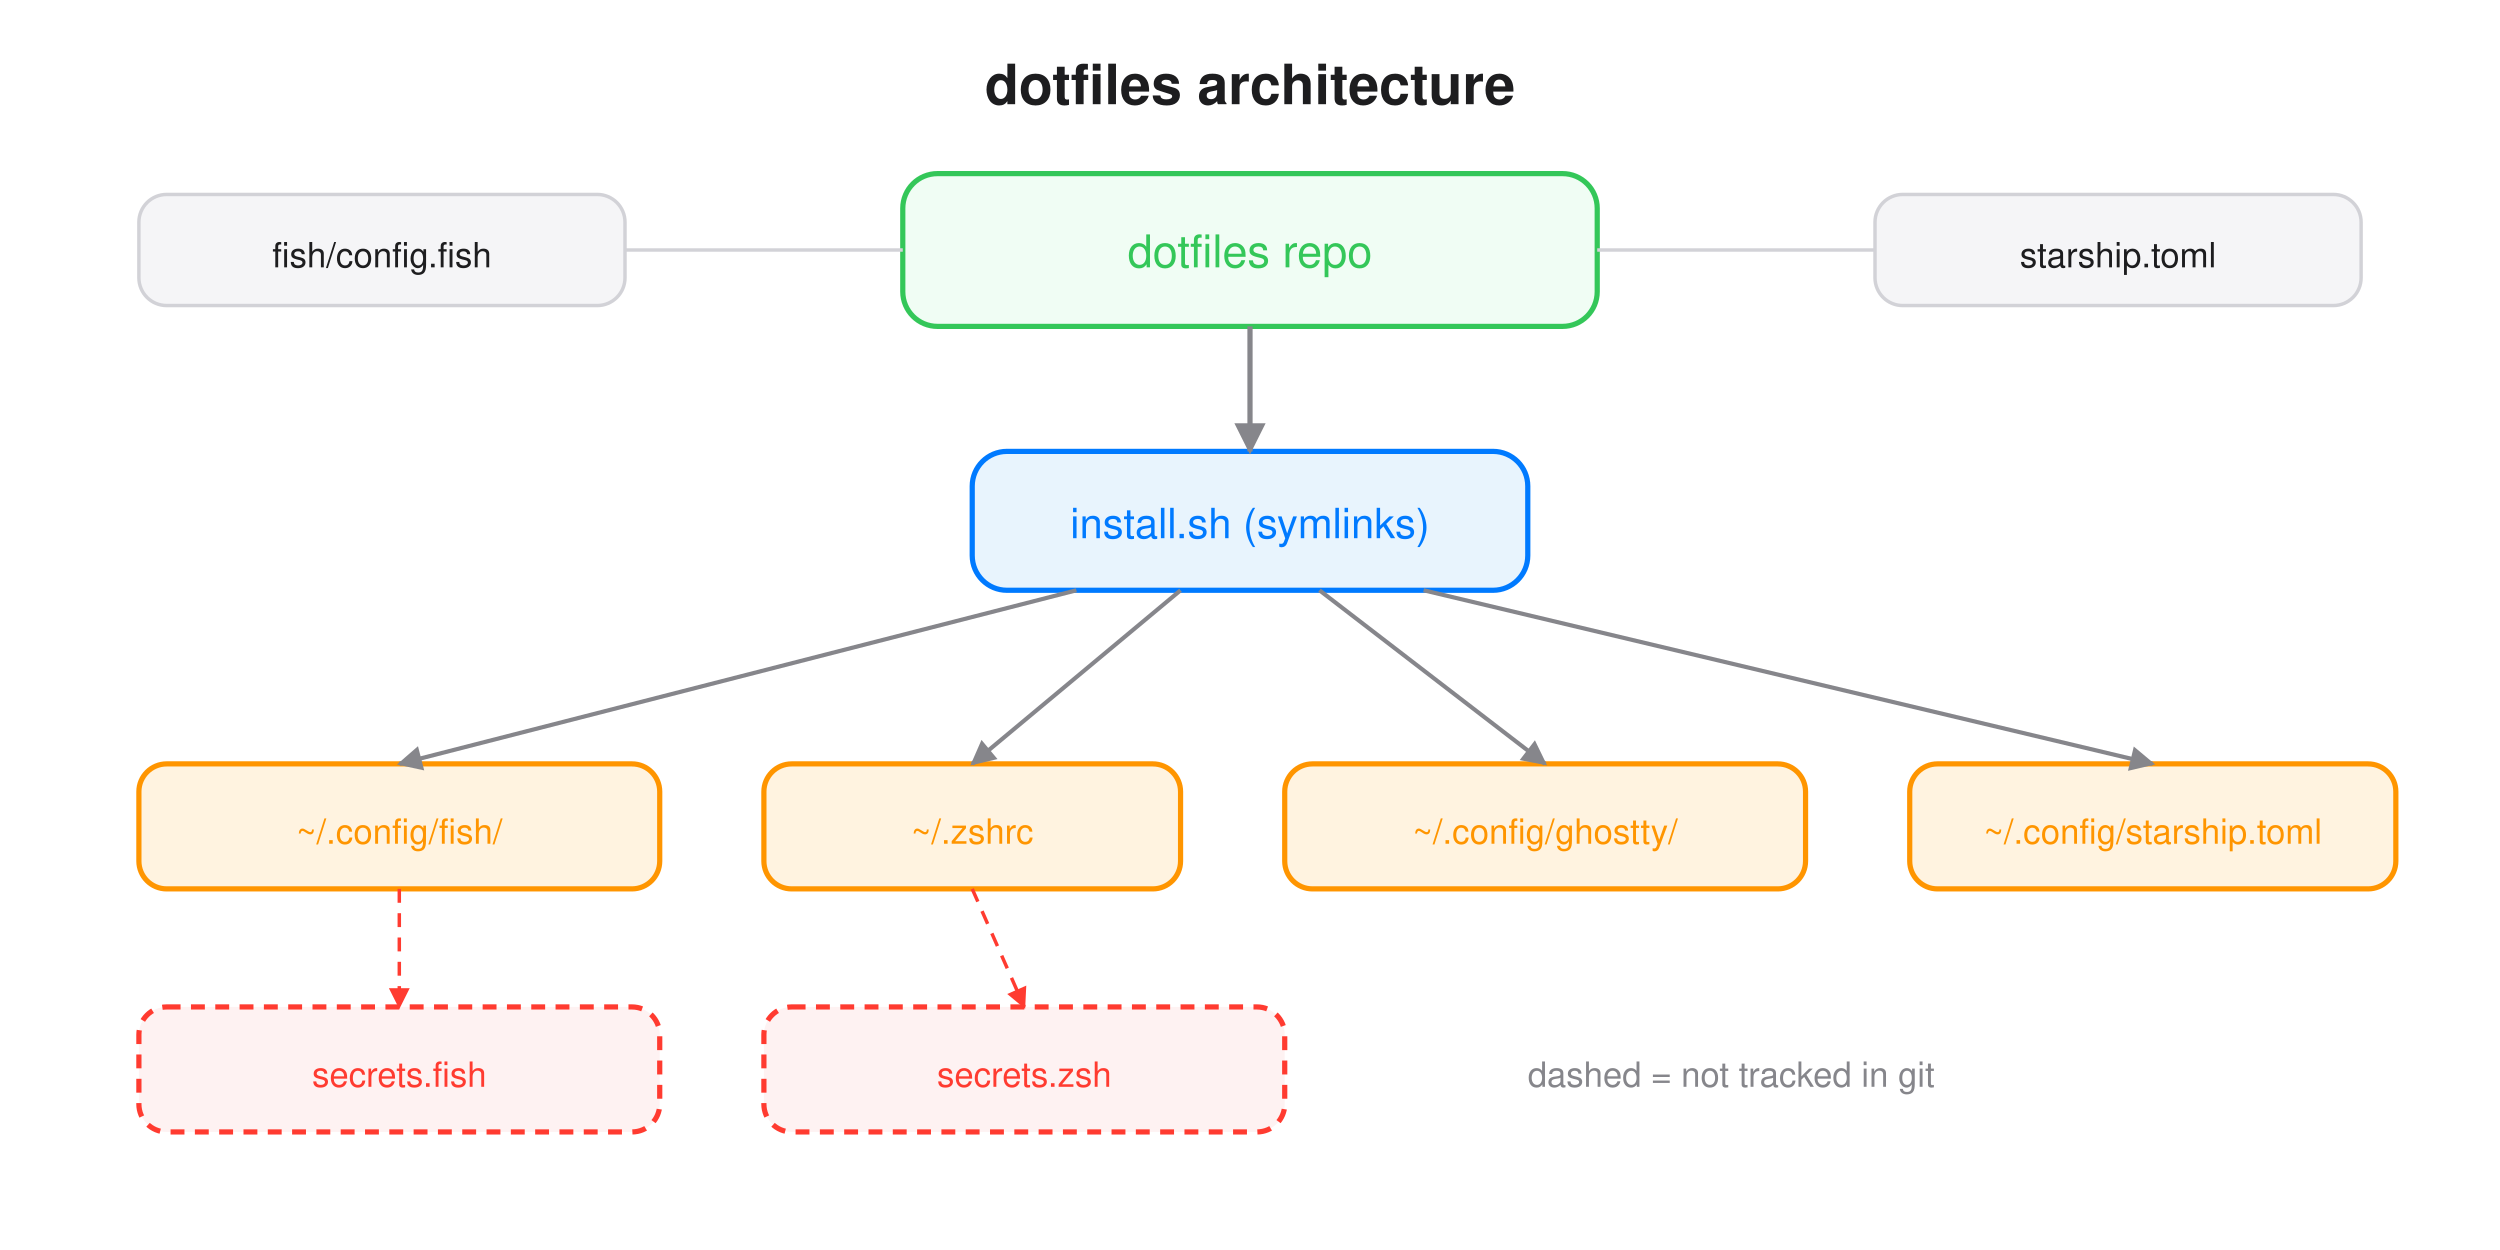
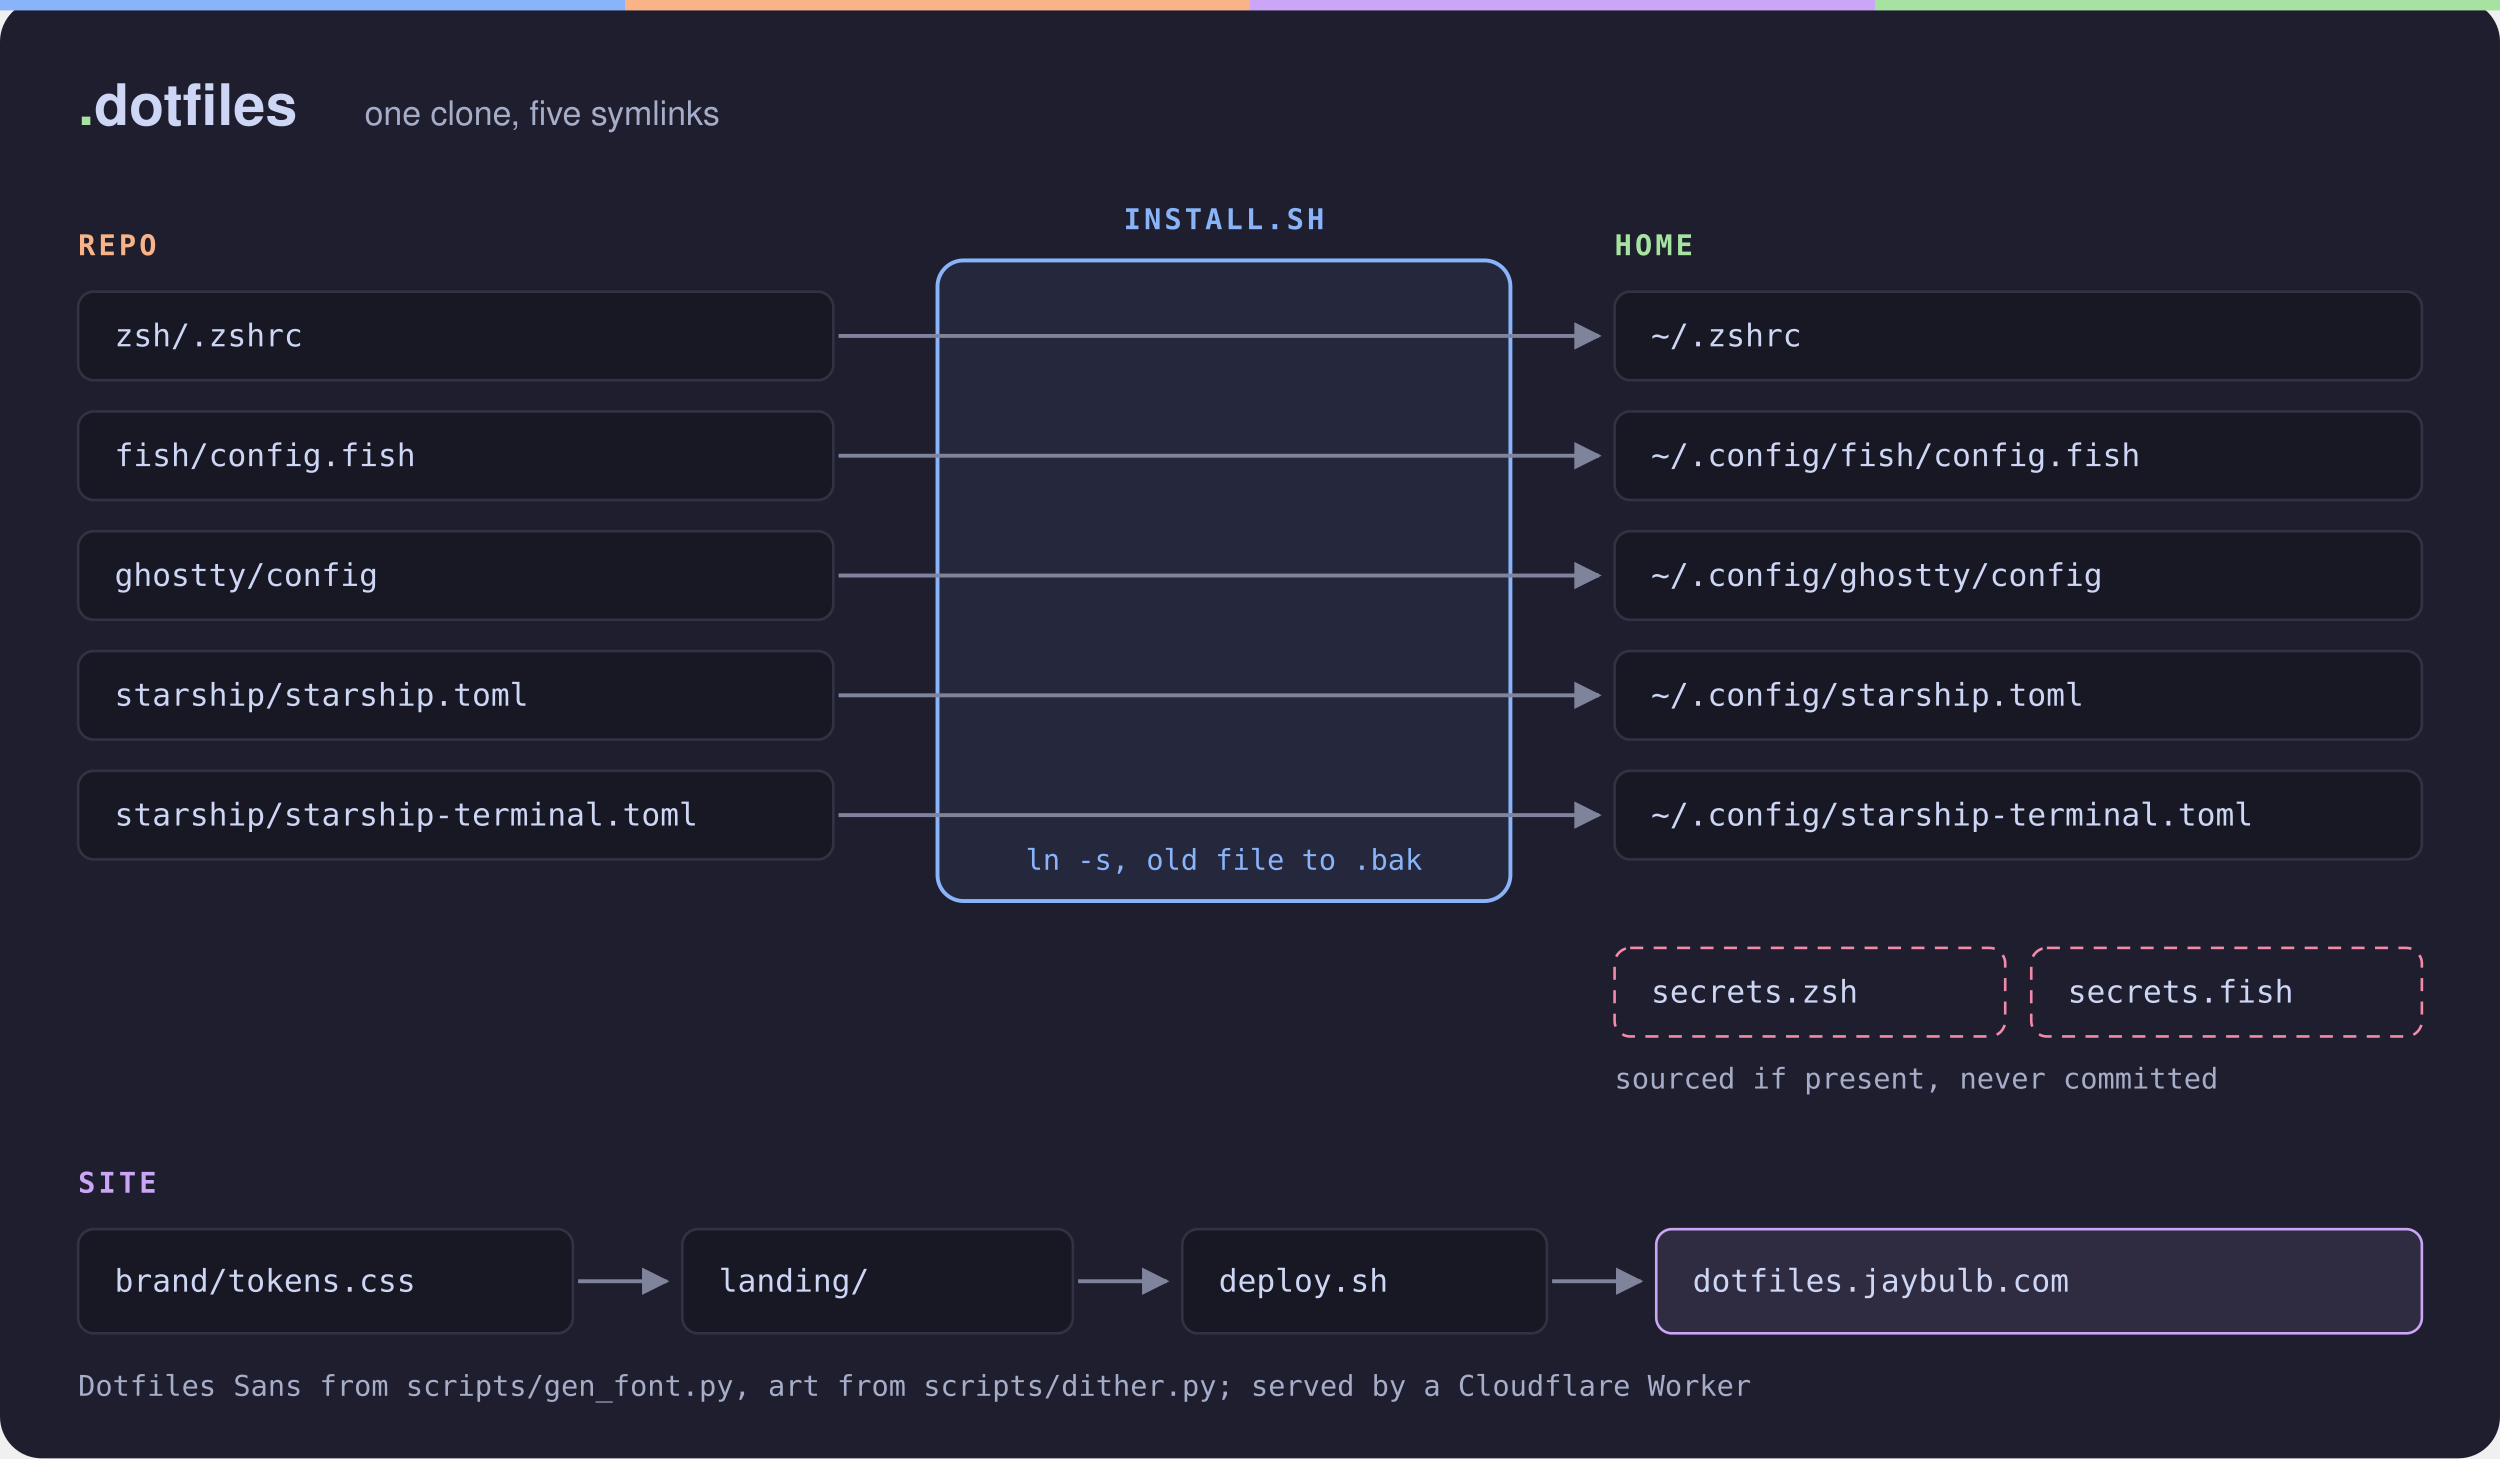
- <svg xmlns="http://www.w3.org/2000/svg" viewBox="0 0 720 360" width="720" height="360">
-   <rect width="720" height="360" fill="#fff" />
-   <text x="360" y="30" text-anchor="middle" font-family="-apple-system, Helvetica" font-size="16" font-weight="600" fill="#1d1d1f">dotfiles architecture</text>
-   <rect x="260" y="50" width="200" height="44" rx="10" fill="#f0fdf4" stroke="#34c759" stroke-width="1.5" />
-   <text x="360" y="77" text-anchor="middle" font-family="-apple-system, Helvetica" font-size="13" font-weight="500" fill="#34c759">dotfiles repo</text>
-   <rect x="280" y="130" width="160" height="40" rx="10" fill="#e8f4fd" stroke="#007aff" stroke-width="1.5" />
-   <text x="360" y="155" text-anchor="middle" font-family="-apple-system, Helvetica" font-size="12" font-weight="500" fill="#007aff">install.sh (symlinks)</text>
-   <line x1="360" y1="94" x2="360" y2="130" stroke="#86868b" stroke-width="1.5" marker-end="url(#arrow)" />
-   <rect x="40" y="56" width="140" height="32" rx="8" fill="#f5f5f7" stroke="#d2d2d7" stroke-width="1" />
-   <text x="110" y="77" text-anchor="middle" font-family="-apple-system, Helvetica" font-size="10" fill="#1d1d1f">fish/config.fish</text>
-   <rect x="540" y="56" width="140" height="32" rx="8" fill="#f5f5f7" stroke="#d2d2d7" stroke-width="1" />
-   <text x="610" y="77" text-anchor="middle" font-family="-apple-system, Helvetica" font-size="10" fill="#1d1d1f">starship.toml</text>
-   <line x1="260" y1="72" x2="180" y2="72" stroke="#d2d2d7" stroke-width="1" />
-   <line x1="460" y1="72" x2="540" y2="72" stroke="#d2d2d7" stroke-width="1" />
-   <rect x="40" y="220" width="150" height="36" rx="8" fill="#fff3e0" stroke="#ff9500" stroke-width="1.5" />
-   <text x="115" y="243" text-anchor="middle" font-family="-apple-system, Helvetica" font-size="10" font-weight="500" fill="#ff9500">~/.config/fish/</text>
-   <rect x="220" y="220" width="120" height="36" rx="8" fill="#fff3e0" stroke="#ff9500" stroke-width="1.5" />
-   <text x="280" y="243" text-anchor="middle" font-family="-apple-system, Helvetica" font-size="10" font-weight="500" fill="#ff9500">~/.zshrc</text>
-   <rect x="370" y="220" width="150" height="36" rx="8" fill="#fff3e0" stroke="#ff9500" stroke-width="1.5" />
-   <text x="445" y="243" text-anchor="middle" font-family="-apple-system, Helvetica" font-size="10" font-weight="500" fill="#ff9500">~/.config/ghostty/</text>
-   <rect x="550" y="220" width="140" height="36" rx="8" fill="#fff3e0" stroke="#ff9500" stroke-width="1.5" />
-   <text x="620" y="243" text-anchor="middle" font-family="-apple-system, Helvetica" font-size="10" font-weight="500" fill="#ff9500">~/.config/starship.toml</text>
-   <line x1="310" y1="170" x2="115" y2="220" stroke="#86868b" stroke-width="1.2" marker-end="url(#arrow)" />
-   <line x1="340" y1="170" x2="280" y2="220" stroke="#86868b" stroke-width="1.2" marker-end="url(#arrow)" />
-   <line x1="380" y1="170" x2="445" y2="220" stroke="#86868b" stroke-width="1.2" marker-end="url(#arrow)" />
-   <line x1="410" y1="170" x2="620" y2="220" stroke="#86868b" stroke-width="1.2" marker-end="url(#arrow)" />
-   <rect x="40" y="290" width="150" height="36" rx="8" fill="#fef2f2" stroke="#ff3b30" stroke-width="1.5" stroke-dasharray="4,3" />
-   <text x="115" y="313" text-anchor="middle" font-family="-apple-system, Helvetica" font-size="10" fill="#ff3b30">secrets.fish</text>
-   <rect x="220" y="290" width="150" height="36" rx="8" fill="#fef2f2" stroke="#ff3b30" stroke-width="1.5" stroke-dasharray="4,3" />
-   <text x="295" y="313" text-anchor="middle" font-family="-apple-system, Helvetica" font-size="10" fill="#ff3b30">secrets.zsh</text>
-   <line x1="115" y1="256" x2="115" y2="290" stroke="#ff3b30" stroke-width="1" stroke-dasharray="4,3" marker-end="url(#arrowRed)" />
-   <line x1="280" y1="256" x2="295" y2="290" stroke="#ff3b30" stroke-width="1" stroke-dasharray="4,3" marker-end="url(#arrowRed)" />
-   <text x="440" y="313" font-family="-apple-system, Helvetica" font-size="10" fill="#86868b">dashed = not tracked in git</text>
+ <svg xmlns="http://www.w3.org/2000/svg" viewBox="0 0 960 560" width="960" height="560" font-family="ui-monospace, SFMono-Regular, Menlo, monospace">
  <defs>
-     <marker id="arrow" viewBox="0 0 10 10" refX="9" refY="5" markerWidth="6" markerHeight="6" orient="auto-start-reverse">
-       <path d="M 0 0 L 10 5 L 0 10 z" fill="#86868b" />
-     </marker>
-     <marker id="arrowRed" viewBox="0 0 10 10" refX="9" refY="5" markerWidth="6" markerHeight="6" orient="auto-start-reverse">
-       <path d="M 0 0 L 10 5 L 0 10 z" fill="#ff3b30" />
+     <marker id="a" viewBox="0 0 10 10" refX="9" refY="5" markerWidth="7" markerHeight="7" orient="auto">
+       <path d="M0 0L10 5L0 10z" fill="#7f849c" />
    </marker>
  </defs>
+   <rect width="960" height="560" rx="16" fill="#1e1e2e" />
+   <rect x="0" y="0" width="240" height="4" fill="#89b4fa" />
+   <rect x="240" y="0" width="240" height="4" fill="#fab387" />
+   <rect x="480" y="0" width="240" height="4" fill="#cba6f7" />
+   <rect x="720" y="0" width="240" height="4" fill="#a6e3a1" />
+   <text x="30" y="48" font-family="-apple-system, Helvetica, sans-serif" font-size="22" font-weight="700" fill="#cdd6f4">
+     <tspan fill="#a6e3a1">.</tspan>dotfiles</text>
+   <text x="140" y="48" font-family="-apple-system, Helvetica, sans-serif" font-size="13" fill="#a6adc8">one clone, five symlinks</text>
+   <g font-size="11" font-weight="600" letter-spacing="1.2">
+     <text x="30" y="98" fill="#fab387">REPO</text>
+     <text x="470" y="88" text-anchor="middle" fill="#89b4fa">INSTALL.SH</text>
+     <text x="620" y="98" fill="#a6e3a1">HOME</text>
+   </g>
+   <rect x="360" y="100" width="220" height="246" rx="10" fill="#89b4fa" fill-opacity=".07" stroke="#89b4fa" stroke-width="1.5" />
+   <text x="470" y="334" text-anchor="middle" font-size="11" fill="#89b4fa">ln -s, old file to .bak</text>
+   <g font-size="12" fill="#cdd6f4">
+     <g fill="#181825" stroke="#313244">
+       <rect x="30" y="112" width="290" height="34" rx="6" />
+       <rect x="30" y="158" width="290" height="34" rx="6" />
+       <rect x="30" y="204" width="290" height="34" rx="6" />
+       <rect x="30" y="250" width="290" height="34" rx="6" />
+       <rect x="30" y="296" width="290" height="34" rx="6" />
+     </g>
+     <text x="44" y="133">zsh/.zshrc</text>
+     <text x="44" y="179">fish/config.fish</text>
+     <text x="44" y="225">ghostty/config</text>
+     <text x="44" y="271">starship/starship.toml</text>
+     <text x="44" y="317">starship/starship-terminal.toml</text>
+     <g fill="#181825" stroke="#313244">
+       <rect x="620" y="112" width="310" height="34" rx="6" />
+       <rect x="620" y="158" width="310" height="34" rx="6" />
+       <rect x="620" y="204" width="310" height="34" rx="6" />
+       <rect x="620" y="250" width="310" height="34" rx="6" />
+       <rect x="620" y="296" width="310" height="34" rx="6" />
+     </g>
+     <text x="634" y="133">~/.zshrc</text>
+     <text x="634" y="179">~/.config/fish/config.fish</text>
+     <text x="634" y="225">~/.config/ghostty/config</text>
+     <text x="634" y="271">~/.config/starship.toml</text>
+     <text x="634" y="317">~/.config/starship-terminal.toml</text>
+   </g>
+   <g stroke="#7f849c" stroke-width="1.5" marker-end="url(#a)">
+     <line x1="322" y1="129" x2="614" y2="129" />
+     <line x1="322" y1="175" x2="614" y2="175" />
+     <line x1="322" y1="221" x2="614" y2="221" />
+     <line x1="322" y1="267" x2="614" y2="267" />
+     <line x1="322" y1="313" x2="614" y2="313" />
+   </g>
+   <g font-size="12">
+     <rect x="620" y="364" width="150" height="34" rx="6" fill="none" stroke="#f38ba8" stroke-dasharray="5 4" />
+     <rect x="780" y="364" width="150" height="34" rx="6" fill="none" stroke="#f38ba8" stroke-dasharray="5 4" />
+     <text x="634" y="385" fill="#cdd6f4">secrets.zsh</text>
+     <text x="794" y="385" fill="#cdd6f4">secrets.fish</text>
+     <text x="620" y="418" font-size="11" fill="#a6adc8">sourced if present, never committed</text>
+   </g>
+   <text x="30" y="458" font-size="11" font-weight="600" letter-spacing="1.2" fill="#cba6f7">SITE</text>
+   <g font-size="12" fill="#cdd6f4">
+     <g fill="#181825" stroke="#313244">
+       <rect x="30" y="472" width="190" height="40" rx="6" />
+       <rect x="262" y="472" width="150" height="40" rx="6" />
+       <rect x="454" y="472" width="140" height="40" rx="6" />
+     </g>
+     <rect x="636" y="472" width="294" height="40" rx="6" fill="#cba6f7" fill-opacity=".1" stroke="#cba6f7" />
+     <text x="44" y="496">brand/tokens.css</text>
+     <text x="276" y="496">landing/</text>
+     <text x="468" y="496">deploy.sh</text>
+     <text x="650" y="496">dotfiles.jaybulb.com</text>
+     <text x="30" y="536" font-size="11" fill="#a6adc8">Dotfiles Sans from scripts/gen_font.py, art from scripts/dither.py; served by a Cloudflare Worker</text>
+   </g>
+   <g stroke="#7f849c" stroke-width="1.5" marker-end="url(#a)">
+     <line x1="222" y1="492" x2="256" y2="492" />
+     <line x1="414" y1="492" x2="448" y2="492" />
+     <line x1="596" y1="492" x2="630" y2="492" />
+   </g>
</svg>
